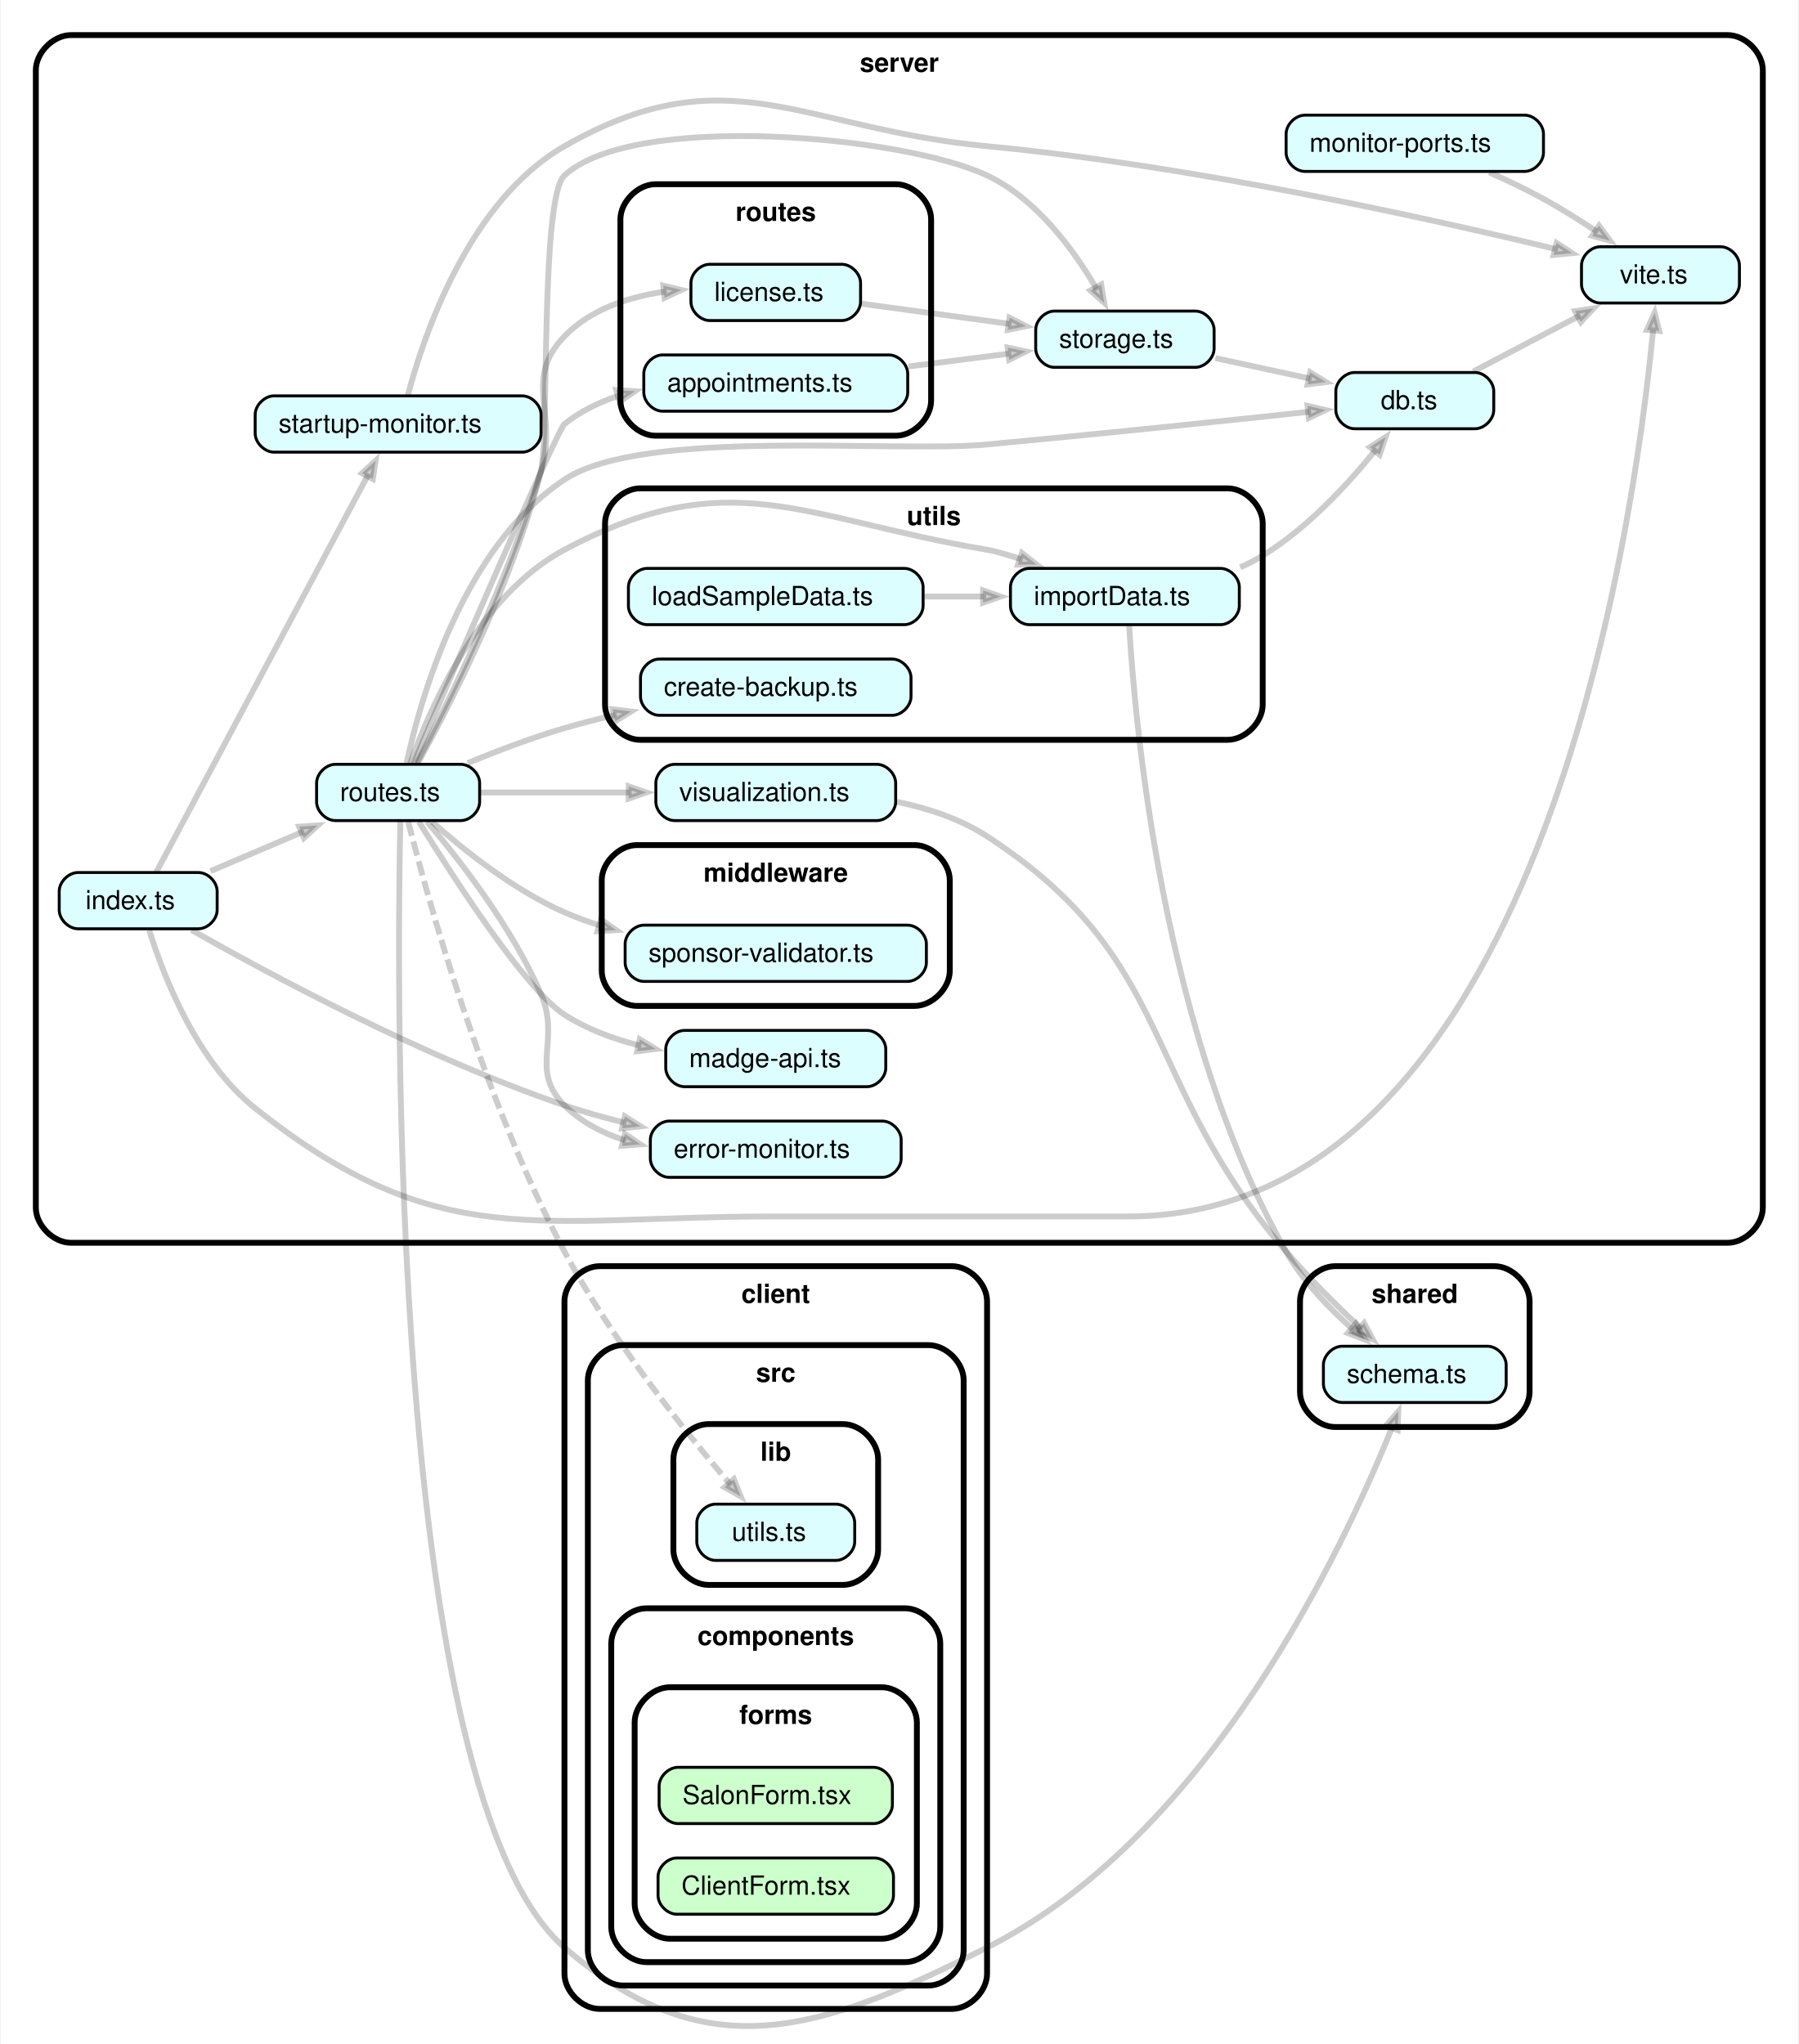
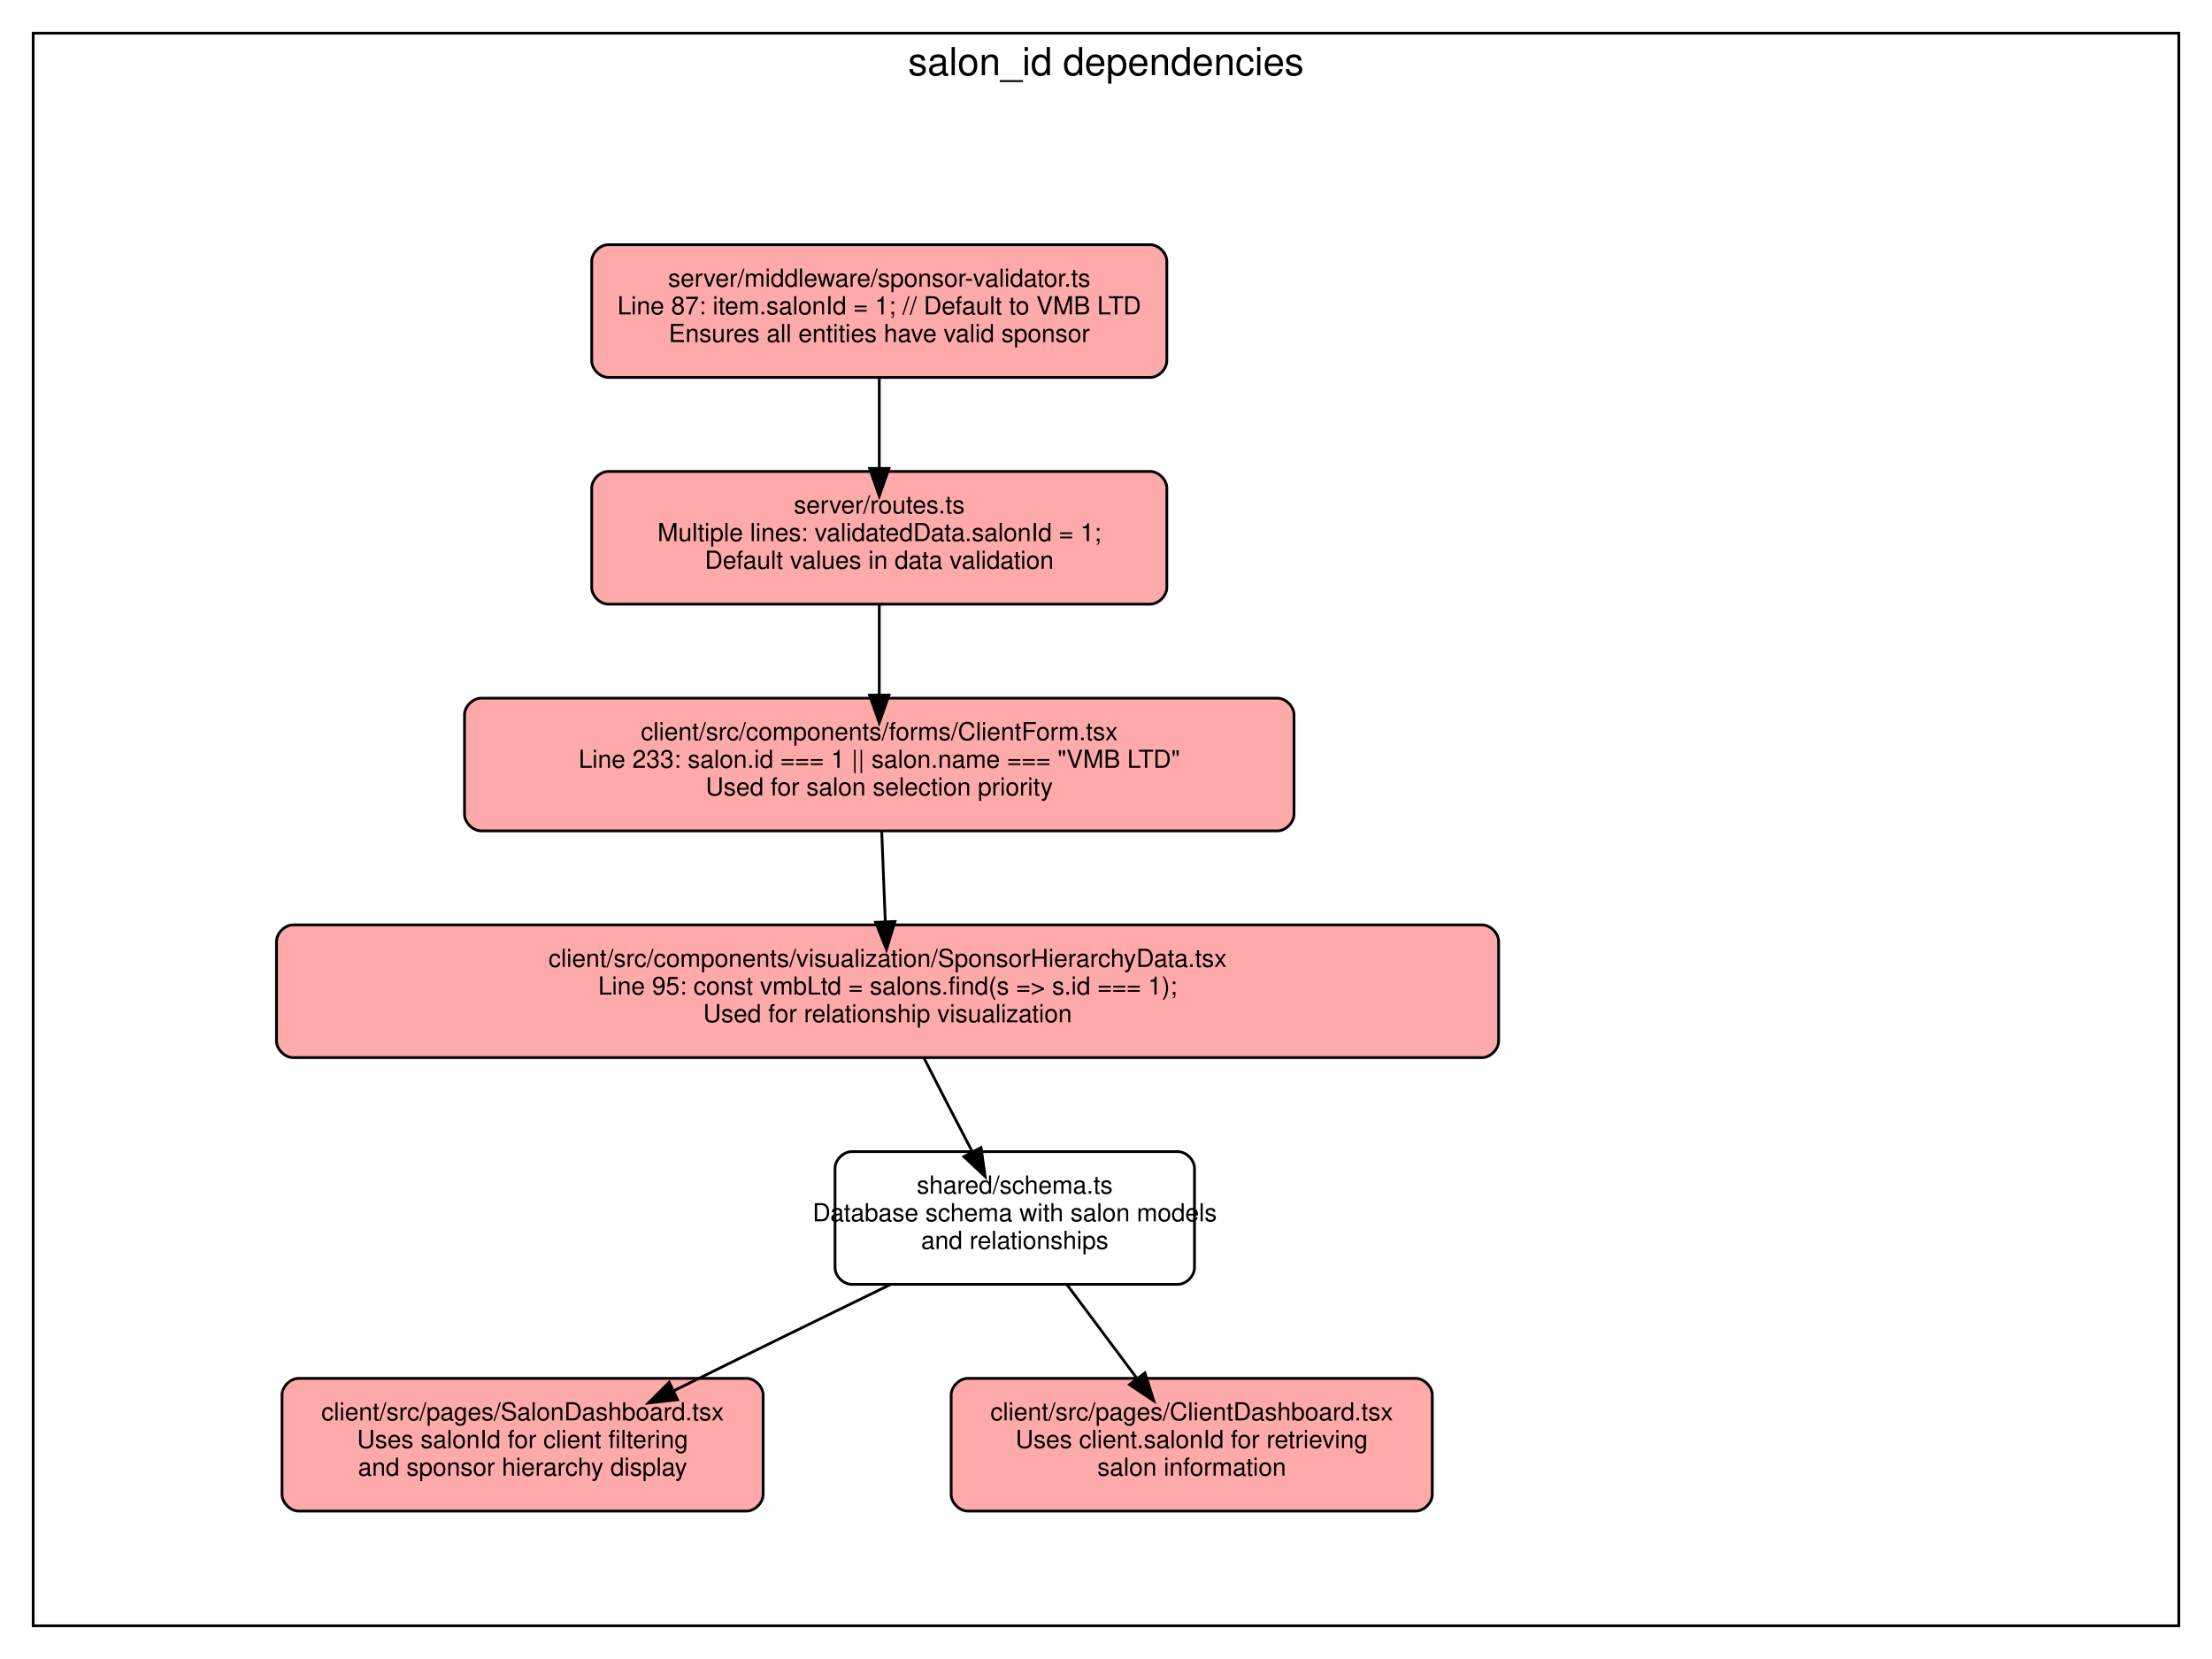
- <svg xmlns="http://www.w3.org/2000/svg" xmlns:xlink="http://www.w3.org/1999/xlink" width="615pt" height="699pt" viewBox="0.00 0.00 614.50 699.00">
-   <g id="graph0" class="graph" transform="scale(1 1) rotate(0) translate(4 695)">
-     <polygon fill="white" stroke="none" points="-4,4 -4,-695 610.5,-695 610.5,4 -4,4" />
+ <svg xmlns="http://www.w3.org/2000/svg" width="800px" height="600px" viewBox="0.00 0.00 800.00 600.00">
+   <g id="graph0" class="graph" transform="scale(1 1) rotate(0) translate(4 596)">
+     <polygon fill="#ffffff" stroke="transparent" points="-4,4 -4,-596 796,-596 796,4 -4,4" />
    <g id="clust1" class="cluster">
-       <path fill="#ffffff" stroke="black" stroke-width="2" d="M200.75,-8C200.75,-8 321.25,-8 321.25,-8 327.25,-8 333.25,-14 333.25,-20 333.25,-20 333.25,-250 333.25,-250 333.25,-256 327.25,-262 321.25,-262 321.25,-262 200.75,-262 200.75,-262 194.75,-262 188.75,-256 188.75,-250 188.75,-250 188.75,-20 188.75,-20 188.75,-14 194.75,-8 200.75,-8" />
-       <text text-anchor="middle" x="261" y="-249.45" font-family="Helvetica,sans-Serif" font-weight="bold" font-size="9.00">client</text>
-     </g>
-     <g id="clust2" class="cluster">
-       <path fill="#ffffff" stroke="black" stroke-width="2" d="M208.75,-16C208.75,-16 313.25,-16 313.25,-16 319.25,-16 325.25,-22 325.25,-28 325.25,-28 325.25,-223 325.25,-223 325.25,-229 319.25,-235 313.25,-235 313.25,-235 208.75,-235 208.75,-235 202.75,-235 196.75,-229 196.75,-223 196.75,-223 196.75,-28 196.75,-28 196.75,-22 202.75,-16 208.75,-16" />
-       <text text-anchor="middle" x="261" y="-222.45" font-family="Helvetica,sans-Serif" font-weight="bold" font-size="9.00">src</text>
-     </g>
-     <g id="clust3" class="cluster">
-       <path fill="#ffffff" stroke="black" stroke-width="2" d="M216.75,-24C216.75,-24 305.25,-24 305.25,-24 311.25,-24 317.25,-30 317.25,-36 317.25,-36 317.25,-133 317.25,-133 317.25,-139 311.25,-145 305.25,-145 305.25,-145 216.75,-145 216.75,-145 210.75,-145 204.75,-139 204.75,-133 204.75,-133 204.75,-36 204.75,-36 204.75,-30 210.75,-24 216.75,-24" />
-       <text text-anchor="middle" x="261" y="-132.45" font-family="Helvetica,sans-Serif" font-weight="bold" font-size="9.00">components</text>
-     </g>
-     <g id="clust4" class="cluster">
-       <path fill="#ffffff" stroke="black" stroke-width="2" d="M224.75,-32C224.75,-32 297.25,-32 297.25,-32 303.25,-32 309.25,-38 309.25,-44 309.25,-44 309.25,-106 309.25,-106 309.25,-112 303.25,-118 297.25,-118 297.25,-118 224.75,-118 224.75,-118 218.75,-118 212.75,-112 212.75,-106 212.75,-106 212.75,-44 212.75,-44 212.75,-38 218.75,-32 224.75,-32" />
-       <text text-anchor="middle" x="261" y="-105.45" font-family="Helvetica,sans-Serif" font-weight="bold" font-size="9.00">forms</text>
-     </g>
-     <g id="clust5" class="cluster">
-       <path fill="#ffffff" stroke="black" stroke-width="2" d="M238,-153C238,-153 284,-153 284,-153 290,-153 296,-159 296,-165 296,-165 296,-196 296,-196 296,-202 290,-208 284,-208 284,-208 238,-208 238,-208 232,-208 226,-202 226,-196 226,-196 226,-165 226,-165 226,-159 232,-153 238,-153" />
-       <text text-anchor="middle" x="261" y="-195.45" font-family="Helvetica,sans-Serif" font-weight="bold" font-size="9.00">lib</text>
-     </g>
-     <g id="clust6" class="cluster">
-       <path fill="#ffffff" stroke="black" stroke-width="2" d="M20,-270C20,-270 586.5,-270 586.5,-270 592.5,-270 598.5,-276 598.5,-282 598.5,-282 598.5,-671 598.5,-671 598.5,-677 592.5,-683 586.5,-683 586.5,-683 20,-683 20,-683 14,-683 8,-677 8,-671 8,-671 8,-282 8,-282 8,-276 14,-270 20,-270" />
-       <text text-anchor="middle" x="303.25" y="-670.45" font-family="Helvetica,sans-Serif" font-weight="bold" font-size="9.00">server</text>
-     </g>
-     <g id="clust7" class="cluster">
-       <path fill="#ffffff" stroke="black" stroke-width="2" d="M213.5,-351C213.5,-351 308.5,-351 308.5,-351 314.5,-351 320.5,-357 320.5,-363 320.5,-363 320.5,-394 320.5,-394 320.5,-400 314.5,-406 308.5,-406 308.5,-406 213.5,-406 213.5,-406 207.5,-406 201.5,-400 201.5,-394 201.5,-394 201.5,-363 201.5,-363 201.5,-357 207.5,-351 213.5,-351" />
-       <text text-anchor="middle" x="261" y="-393.45" font-family="Helvetica,sans-Serif" font-weight="bold" font-size="9.00">middleware</text>
-     </g>
-     <g id="clust8" class="cluster">
-       <path fill="#ffffff" stroke="black" stroke-width="2" d="M219.88,-546C219.88,-546 302.12,-546 302.12,-546 308.12,-546 314.12,-552 314.12,-558 314.12,-558 314.12,-620 314.12,-620 314.12,-626 308.12,-632 302.12,-632 302.12,-632 219.88,-632 219.88,-632 213.88,-632 207.88,-626 207.88,-620 207.88,-620 207.88,-558 207.88,-558 207.88,-552 213.88,-546 219.88,-546" />
-       <text text-anchor="middle" x="261" y="-619.45" font-family="Helvetica,sans-Serif" font-weight="bold" font-size="9.00">routes</text>
-     </g>
-     <g id="clust9" class="cluster">
-       <path fill="#ffffff" stroke="black" stroke-width="2" d="M214.62,-442C214.62,-442 415.5,-442 415.5,-442 421.5,-442 427.5,-448 427.5,-454 427.5,-454 427.5,-516 427.5,-516 427.5,-522 421.5,-528 415.5,-528 415.5,-528 214.62,-528 214.62,-528 208.62,-528 202.62,-522 202.62,-516 202.62,-516 202.62,-454 202.62,-454 202.62,-448 208.62,-442 214.62,-442" />
-       <text text-anchor="middle" x="315.06" y="-515.45" font-family="Helvetica,sans-Serif" font-weight="bold" font-size="9.00">utils</text>
-     </g>
-     <g id="clust10" class="cluster">
-       <path fill="#ffffff" stroke="black" stroke-width="2" d="M452.25,-207C452.25,-207 506.75,-207 506.75,-207 512.75,-207 518.75,-213 518.75,-219 518.75,-219 518.75,-250 518.75,-250 518.75,-256 512.75,-262 506.75,-262 506.75,-262 452.25,-262 452.25,-262 446.25,-262 440.25,-256 440.25,-250 440.25,-250 440.25,-219 440.25,-219 440.25,-213 446.25,-207 452.25,-207" />
-       <text text-anchor="middle" x="479.5" y="-249.45" font-family="Helvetica,sans-Serif" font-weight="bold" font-size="9.00">shared</text>
+       <polygon fill="none" stroke="#000000" points="8,-8 8,-584 784,-584 784,-8 8,-8" />
+       <text text-anchor="middle" x="396" y="-568.8" font-family="Helvetica,sans-Serif" font-size="14.00" fill="#000000">salon_id dependencies</text>
    </g>
    <g id="node1" class="node">
-       <g id="a_node1">
-         <a xlink:href="client/src/components/forms/ClientForm.tsx" xlink:title="ClientForm.tsx">
-           <path fill="#ccffcc" stroke="black" d="M294.83,-59.62C294.83,-59.62 227.17,-59.62 227.17,-59.62 223.96,-59.62 220.75,-56.42 220.75,-53.21 220.75,-53.21 220.75,-46.79 220.75,-46.79 220.75,-43.58 223.96,-40.38 227.17,-40.38 227.17,-40.38 294.83,-40.38 294.83,-40.38 298.04,-40.38 301.25,-43.58 301.25,-46.79 301.25,-46.79 301.25,-53.21 301.25,-53.21 301.25,-56.42 298.04,-59.62 294.83,-59.62" />
-           <text text-anchor="start" x="228.75" y="-47.08" font-family="Helvetica,sans-Serif" font-size="9.00">ClientForm.tsx</text>
-         </a>
-       </g>
+       <path fill="#ffaaaa" stroke="#000000" d="M412,-507.5C412,-507.5 216,-507.5 216,-507.5 213,-507.5 210,-504.5 210,-501.5 210,-501.5 210,-465.5 210,-465.5 210,-462.5 213,-459.5 216,-459.5 216,-459.5 412,-459.5 412,-459.5 415,-459.5 418,-462.5 418,-465.5 418,-465.5 418,-501.5 418,-501.5 418,-504.5 415,-507.5 412,-507.5" />
+       <text text-anchor="middle" x="314" y="-492.3" font-family="Helvetica,sans-Serif" font-size="9.00" fill="#000000">server/middleware/sponsor-validator.ts</text>
+       <text text-anchor="middle" x="314" y="-482.3" font-family="Helvetica,sans-Serif" font-size="9.00" fill="#000000">Line 87: item.salonId = 1; // Default to VMB LTD</text>
+       <text text-anchor="middle" x="314" y="-472.3" font-family="Helvetica,sans-Serif" font-size="9.00" fill="#000000">Ensures all entities have valid sponsor</text>
    </g>
    <g id="node2" class="node">
-       <g id="a_node2">
-         <a xlink:href="client/src/components/forms/SalonForm.tsx" xlink:title="SalonForm.tsx">
-           <path fill="#ccffcc" stroke="black" d="M294.46,-90.62C294.46,-90.62 227.54,-90.62 227.54,-90.62 224.33,-90.62 221.12,-87.42 221.12,-84.21 221.12,-84.21 221.12,-77.79 221.12,-77.79 221.12,-74.58 224.33,-71.38 227.54,-71.38 227.54,-71.38 294.46,-71.38 294.46,-71.38 297.67,-71.38 300.88,-74.58 300.88,-77.79 300.88,-77.79 300.88,-84.21 300.88,-84.21 300.88,-87.42 297.67,-90.62 294.46,-90.62" />
-           <text text-anchor="start" x="229.12" y="-78.08" font-family="Helvetica,sans-Serif" font-size="9.00">SalonForm.tsx</text>
-         </a>
-       </g>
+       <path fill="#ffaaaa" stroke="#000000" d="M412,-425.5C412,-425.5 216,-425.5 216,-425.5 213,-425.5 210,-422.5 210,-419.5 210,-419.5 210,-383.5 210,-383.5 210,-380.5 213,-377.5 216,-377.5 216,-377.5 412,-377.5 412,-377.5 415,-377.5 418,-380.5 418,-383.5 418,-383.5 418,-419.5 418,-419.5 418,-422.5 415,-425.5 412,-425.5" />
+       <text text-anchor="middle" x="314" y="-410.3" font-family="Helvetica,sans-Serif" font-size="9.00" fill="#000000">server/routes.ts</text>
+       <text text-anchor="middle" x="314" y="-400.3" font-family="Helvetica,sans-Serif" font-size="9.00" fill="#000000">Multiple lines: validatedData.salonId = 1;</text>
+       <text text-anchor="middle" x="314" y="-390.3" font-family="Helvetica,sans-Serif" font-size="9.00" fill="#000000">Default values in data validation</text>
+     </g>
+     <g id="edge1" class="edge">
+       <path fill="none" stroke="#000000" d="M314,-459.455C314,-449.383 314,-437.608 314,-426.615" />
+       <polygon fill="#000000" stroke="#000000" points="317.5,-426.592 314,-416.592 310.5,-426.592 317.5,-426.592" />
    </g>
    <g id="node3" class="node">
-       <g id="a_node3">
-         <a xlink:href="client/src/lib/utils.ts" xlink:title="utils.ts">
-           <path fill="#ddfeff" stroke="black" d="M281.58,-180.62C281.58,-180.62 240.42,-180.62 240.42,-180.62 237.21,-180.62 234,-177.42 234,-174.21 234,-174.21 234,-167.79 234,-167.79 234,-164.58 237.21,-161.38 240.42,-161.38 240.42,-161.38 281.58,-161.38 281.58,-161.38 284.79,-161.38 288,-164.58 288,-167.79 288,-167.79 288,-174.21 288,-174.21 288,-177.42 284.79,-180.62 281.58,-180.62" />
-           <text text-anchor="start" x="246" y="-168.07" font-family="Helvetica,sans-Serif" font-size="9.00">utils.ts</text>
-         </a>
-       </g>
+       <path fill="#ffaaaa" stroke="#000000" d="M458,-343.5C458,-343.5 170,-343.5 170,-343.5 167,-343.5 164,-340.5 164,-337.5 164,-337.5 164,-301.5 164,-301.5 164,-298.5 167,-295.5 170,-295.5 170,-295.5 458,-295.5 458,-295.5 461,-295.5 464,-298.5 464,-301.5 464,-301.5 464,-337.5 464,-337.5 464,-340.5 461,-343.5 458,-343.5" />
+       <text text-anchor="middle" x="314" y="-328.3" font-family="Helvetica,sans-Serif" font-size="9.00" fill="#000000">client/src/components/forms/ClientForm.tsx</text>
+       <text text-anchor="middle" x="314" y="-318.3" font-family="Helvetica,sans-Serif" font-size="9.00" fill="#000000">Line 233: salon.id === 1 || salon.name === "VMB LTD"</text>
+       <text text-anchor="middle" x="314" y="-308.3" font-family="Helvetica,sans-Serif" font-size="9.00" fill="#000000">Used for salon selection priority</text>
+     </g>
+     <g id="edge2" class="edge">
+       <path fill="none" stroke="#000000" d="M314,-377.455C314,-367.383 314,-355.608 314,-344.615" />
+       <polygon fill="#000000" stroke="#000000" points="317.5,-344.592 314,-334.592 310.5,-344.592 317.5,-344.592" />
    </g>
    <g id="node4" class="node">
-       <g id="a_node4">
-         <a xlink:href="server/db.ts" xlink:title="db.ts">
-           <path fill="#ddfeff" stroke="black" d="M500.08,-567.62C500.08,-567.62 458.92,-567.62 458.92,-567.62 455.71,-567.62 452.5,-564.42 452.5,-561.21 452.5,-561.21 452.5,-554.79 452.5,-554.79 452.5,-551.58 455.71,-548.38 458.92,-548.38 458.92,-548.38 500.08,-548.38 500.08,-548.38 503.29,-548.38 506.5,-551.58 506.5,-554.79 506.5,-554.79 506.5,-561.21 506.5,-561.21 506.5,-564.42 503.29,-567.62 500.08,-567.62" />
-           <text text-anchor="start" x="467.88" y="-555.08" font-family="Helvetica,sans-Serif" font-size="9.00">db.ts</text>
-         </a>
-       </g>
+       <path fill="#ffaaaa" stroke="#000000" d="M532,-261.5C532,-261.5 102,-261.5 102,-261.5 99,-261.5 96,-258.5 96,-255.5 96,-255.5 96,-219.5 96,-219.5 96,-216.5 99,-213.5 102,-213.5 102,-213.5 532,-213.5 532,-213.5 535,-213.5 538,-216.5 538,-219.5 538,-219.5 538,-255.5 538,-255.5 538,-258.5 535,-261.5 532,-261.5" />
+       <text text-anchor="middle" x="317" y="-246.3" font-family="Helvetica,sans-Serif" font-size="9.00" fill="#000000">client/src/components/visualization/SponsorHierarchyData.tsx</text>
+       <text text-anchor="middle" x="317" y="-236.3" font-family="Helvetica,sans-Serif" font-size="9.00" fill="#000000">Line 95: const vmbLtd = salons.find(s =&gt; s.id === 1);</text>
+       <text text-anchor="middle" x="317" y="-226.3" font-family="Helvetica,sans-Serif" font-size="9.00" fill="#000000">Used for relationship visualization</text>
+     </g>
+     <g id="edge3" class="edge">
+       <path fill="none" stroke="#000000" d="M314.882,-295.455C315.271,-285.383 315.745,-273.608 316.177,-262.615" />
+       <polygon fill="#000000" stroke="#000000" points="319.676,-262.719 316.617,-252.592 312.683,-262.445 319.676,-262.719" />
    </g>
    <g id="node5" class="node">
-       <g id="a_node5">
-         <a xlink:href="server/vite.ts" xlink:title="vite.ts">
-           <path fill="#ddfeff" stroke="black" d="M584.08,-610.62C584.08,-610.62 542.92,-610.62 542.92,-610.62 539.71,-610.62 536.5,-607.42 536.5,-604.21 536.5,-604.21 536.5,-597.79 536.5,-597.79 536.5,-594.58 539.71,-591.38 542.92,-591.38 542.92,-591.38 584.08,-591.38 584.08,-591.38 587.29,-591.38 590.5,-594.58 590.5,-597.79 590.5,-597.79 590.5,-604.21 590.5,-604.21 590.5,-607.42 587.29,-610.62 584.08,-610.62" />
-           <text text-anchor="start" x="549.62" y="-598.08" font-family="Helvetica,sans-Serif" font-size="9.00">vite.ts</text>
-         </a>
-       </g>
+       <path fill="#ffffff" stroke="#000000" d="M422,-179.5C422,-179.5 304,-179.5 304,-179.5 301,-179.5 298,-176.5 298,-173.5 298,-173.5 298,-137.5 298,-137.5 298,-134.5 301,-131.5 304,-131.5 304,-131.5 422,-131.5 422,-131.5 425,-131.5 428,-134.5 428,-137.5 428,-137.5 428,-173.5 428,-173.5 428,-176.5 425,-179.5 422,-179.5" />
+       <text text-anchor="middle" x="363" y="-164.3" font-family="Helvetica,sans-Serif" font-size="9.00" fill="#000000">shared/schema.ts</text>
+       <text text-anchor="middle" x="363" y="-154.3" font-family="Helvetica,sans-Serif" font-size="9.00" fill="#000000">Database schema with salon models</text>
+       <text text-anchor="middle" x="363" y="-144.3" font-family="Helvetica,sans-Serif" font-size="9.00" fill="#000000">and relationships</text>
    </g>
-     <g id="edge1" class="edge">
-       <path fill="none" stroke="#000000" stroke-width="2" stroke-opacity="0.2" d="M499.52,-567.97C510.21,-573.58 523.72,-580.66 535.49,-586.84" />
-       <polygon fill="#000000" fill-opacity="0.2" stroke="#000000" stroke-width="2" stroke-opacity="0.2" points="534.33,-588.6 540.62,-589.53 536.28,-584.88 534.33,-588.6" />
+     <g id="edge4" class="edge">
+       <path fill="none" stroke="#000000" d="M330.106,-213.455C335.389,-203.037 341.804,-190.671 347.582,-179.592" />
+       <polygon fill="#000000" stroke="#000000" points="350.808,-180.965 352.295,-170.476 344.614,-177.699 350.808,-180.965" />
+     </g>
+     <g id="node7" class="node">
+       <path fill="#ffaaaa" stroke="#000000" d="M266,-97.5C266,-97.5 104,-97.5 104,-97.5 101,-97.5 98,-94.5 98,-91.5 98,-91.5 98,-55.5 98,-55.5 98,-52.5 101,-49.5 104,-49.5 104,-49.5 266,-49.5 266,-49.5 269,-49.5 272,-52.5 272,-55.5 272,-55.5 272,-91.5 272,-91.5 272,-94.5 269,-97.5 266,-97.5" />
+       <text text-anchor="middle" x="185" y="-82.3" font-family="Helvetica,sans-Serif" font-size="9.00" fill="#000000">client/src/pages/SalonDashboard.tsx</text>
+       <text text-anchor="middle" x="185" y="-72.3" font-family="Helvetica,sans-Serif" font-size="9.00" fill="#000000">Uses salonId for client filtering</text>
+       <text text-anchor="middle" x="185" y="-62.3" font-family="Helvetica,sans-Serif" font-size="9.00" fill="#000000">and sponsor hierarchy display</text>
+     </g>
+     <g id="edge6" class="edge">
+       <path fill="none" stroke="#000000" d="M318.062,-131.455C293.974,-119.727 264.188,-105.154 239.601,-92.962" />
+       <polygon fill="#000000" stroke="#000000" points="241.036,-89.773 230.496,-88.588 238.029,-96.091 241.036,-89.773" />
    </g>
    <g id="node6" class="node">
-       <g id="a_node6">
-         <a xlink:href="server/error-monitor.ts" xlink:title="error-monitor.ts">
-           <path fill="#ddfeff" stroke="black" d="M297.46,-311.62C297.46,-311.62 224.54,-311.62 224.54,-311.62 221.33,-311.62 218.12,-308.42 218.12,-305.21 218.12,-305.21 218.12,-298.79 218.12,-298.79 218.12,-295.58 221.33,-292.38 224.54,-292.38 224.54,-292.38 297.46,-292.38 297.46,-292.38 300.67,-292.38 303.88,-295.58 303.88,-298.79 303.88,-298.79 303.88,-305.21 303.88,-305.21 303.88,-308.42 300.67,-311.62 297.46,-311.62" />
-           <text text-anchor="start" x="226.12" y="-299.07" font-family="Helvetica,sans-Serif" font-size="9.00">error-monitor.ts</text>
-         </a>
-       </g>
-     </g>
-     <g id="node7" class="node">
-       <g id="a_node7">
-         <a xlink:href="server/index.ts" xlink:title="index.ts">
-           <path fill="#ddfeff" stroke="black" d="M63.58,-396.62C63.58,-396.62 22.42,-396.62 22.42,-396.62 19.21,-396.62 16,-393.42 16,-390.21 16,-390.21 16,-383.79 16,-383.79 16,-380.58 19.21,-377.38 22.42,-377.38 22.42,-377.38 63.58,-377.38 63.58,-377.38 66.79,-377.38 70,-380.58 70,-383.79 70,-383.79 70,-390.21 70,-390.21 70,-393.42 66.79,-396.62 63.58,-396.62" />
-           <text text-anchor="start" x="25" y="-384.07" font-family="Helvetica,sans-Serif" font-size="9.00">index.ts</text>
-         </a>
-       </g>
+       <path fill="#ffaaaa" stroke="#000000" d="M508,-97.5C508,-97.5 346,-97.5 346,-97.5 343,-97.5 340,-94.5 340,-91.5 340,-91.5 340,-55.5 340,-55.5 340,-52.5 343,-49.5 346,-49.5 346,-49.5 508,-49.5 508,-49.5 511,-49.5 514,-52.5 514,-55.5 514,-55.5 514,-91.5 514,-91.5 514,-94.5 511,-97.5 508,-97.5" />
+       <text text-anchor="middle" x="427" y="-82.3" font-family="Helvetica,sans-Serif" font-size="9.00" fill="#000000">client/src/pages/ClientDashboard.tsx</text>
+       <text text-anchor="middle" x="427" y="-72.3" font-family="Helvetica,sans-Serif" font-size="9.00" fill="#000000">Uses client.salonId for retrieving</text>
+       <text text-anchor="middle" x="427" y="-62.3" font-family="Helvetica,sans-Serif" font-size="9.00" fill="#000000">salon information</text>
    </g>
    <g id="edge5" class="edge">
-       <path fill="none" stroke="#000000" stroke-width="2" stroke-opacity="0.2" d="M46.79,-376.88C51.59,-361.42 62.87,-332.03 83,-316 145.87,-265.94 179.63,-279 260,-279 260,-279 260,-279 381.38,-279 521.37,-279 554.31,-513.07 560.98,-582.07" />
-       <polygon fill="#000000" fill-opacity="0.2" stroke="#000000" stroke-width="2" stroke-opacity="0.2" points="558.88,-582.21 561.51,-588 563.07,-581.83 558.88,-582.21" />
-     </g>
-     <g id="edge2" class="edge">
-       <path fill="none" stroke="#000000" stroke-width="2" stroke-opacity="0.2" d="M61.24,-376.95C87.79,-361.87 140.67,-333.41 188.75,-317 195.23,-314.79 202.15,-312.84 209.04,-311.15" />
-       <polygon fill="#000000" fill-opacity="0.2" stroke="#000000" stroke-width="2" stroke-opacity="0.2" points="209.4,-313.22 214.77,-309.82 208.45,-309.13 209.4,-313.22" />
-     </g>
-     <g id="node8" class="node">
-       <g id="a_node8">
-         <a xlink:href="server/routes.ts" xlink:title="routes.ts">
-           <path fill="#ddfeff" stroke="black" d="M153.33,-433.62C153.33,-433.62 110.42,-433.62 110.42,-433.62 107.21,-433.62 104,-430.42 104,-427.21 104,-427.21 104,-420.79 104,-420.79 104,-417.58 107.21,-414.38 110.42,-414.38 110.42,-414.38 153.33,-414.38 153.33,-414.38 156.54,-414.38 159.75,-417.58 159.75,-420.79 159.75,-420.79 159.75,-427.21 159.75,-427.21 159.75,-430.42 156.54,-433.62 153.33,-433.62" />
-           <text text-anchor="start" x="112" y="-421.07" font-family="Helvetica,sans-Serif" font-size="9.00">routes.ts</text>
-         </a>
-       </g>
-     </g>
-     <g id="edge3" class="edge">
-       <path fill="none" stroke="#000000" stroke-width="2" stroke-opacity="0.2" d="M67.74,-397.11C77.41,-401.23 88.74,-406.05 99.11,-410.47" />
-       <polygon fill="#000000" fill-opacity="0.2" stroke="#000000" stroke-width="2" stroke-opacity="0.2" points="98.04,-412.3 104.38,-412.72 99.68,-408.43 98.04,-412.3" />
-     </g>
-     <g id="node9" class="node">
-       <g id="a_node9">
-         <a xlink:href="server/startup-monitor.ts" xlink:title="startup-monitor.ts">
-           <path fill="#ddfeff" stroke="black" d="M174.33,-559.62C174.33,-559.62 89.42,-559.62 89.42,-559.62 86.21,-559.62 83,-556.42 83,-553.21 83,-553.21 83,-546.79 83,-546.79 83,-543.58 86.21,-540.38 89.42,-540.38 89.42,-540.38 174.33,-540.38 174.33,-540.38 177.54,-540.38 180.75,-543.58 180.75,-546.79 180.75,-546.79 180.75,-553.21 180.75,-553.21 180.75,-556.42 177.54,-559.62 174.33,-559.62" />
-           <text text-anchor="start" x="91" y="-547.08" font-family="Helvetica,sans-Serif" font-size="9.00">startup-monitor.ts</text>
-         </a>
-       </g>
-     </g>
-     <g id="edge4" class="edge">
-       <path fill="none" stroke="#000000" stroke-width="2" stroke-opacity="0.2" d="M49.17,-396.71C63.38,-423.37 103.17,-498.02 121.46,-532.33" />
-       <polygon fill="#000000" fill-opacity="0.2" stroke="#000000" stroke-width="2" stroke-opacity="0.2" points="119.52,-533.16 124.19,-537.47 123.23,-531.18 119.52,-533.16" />
-     </g>
-     <g id="edge7" class="edge">
-       <path fill="none" stroke="#000000" stroke-width="2" stroke-dasharray="5,2" stroke-opacity="0.2" d="M135.32,-414.02C141.79,-388.52 160.83,-319.33 188.75,-267 204.8,-236.93 229.57,-205.94 245.28,-187.58" />
-       <polygon fill="#000000" fill-opacity="0.2" stroke="#000000" stroke-width="2" stroke-opacity="0.2" points="246.68,-189.16 249.03,-183.26 243.51,-186.41 246.68,-189.16" />
-     </g>
-     <g id="edge9" class="edge">
-       <path fill="none" stroke="#000000" stroke-width="2" stroke-opacity="0.2" d="M134.78,-434.12C139.52,-456.07 154.01,-507.93 188.75,-531 215.59,-548.83 301.17,-540.01 333.25,-543 370.88,-546.51 413.94,-551.01 443.34,-554.17" />
-       <polygon fill="#000000" fill-opacity="0.2" stroke="#000000" stroke-width="2" stroke-opacity="0.2" points="442.81,-556.22 449,-554.78 443.26,-552.05 442.81,-556.22" />
-     </g>
-     <g id="edge10" class="edge">
-       <path fill="none" stroke="#000000" stroke-width="2" stroke-opacity="0.2" d="M141.75,-414.03C152.62,-401.26 170.82,-378.03 180.75,-355 187.58,-339.15 176.55,-329.2 188.75,-317 194.4,-311.35 201.59,-307.58 209.23,-305.1" />
-       <polygon fill="#000000" fill-opacity="0.2" stroke="#000000" stroke-width="2" stroke-opacity="0.2" points="209.44,-307.22 214.71,-303.66 208.38,-303.15 209.44,-307.22" />
-     </g>
-     <g id="node10" class="node">
-       <g id="a_node10">
-         <a xlink:href="server/madge-api.ts" xlink:title="madge-api.ts">
-           <path fill="#ddfeff" stroke="black" d="M292.21,-342.62C292.21,-342.62 229.79,-342.62 229.79,-342.62 226.58,-342.62 223.38,-339.42 223.38,-336.21 223.38,-336.21 223.38,-329.79 223.38,-329.79 223.38,-326.58 226.58,-323.38 229.79,-323.38 229.79,-323.38 292.21,-323.38 292.21,-323.38 295.42,-323.38 298.62,-326.58 298.62,-329.79 298.62,-329.79 298.62,-336.21 298.62,-336.21 298.62,-339.42 295.42,-342.62 292.21,-342.62" />
-           <text text-anchor="start" x="231.38" y="-330.07" font-family="Helvetica,sans-Serif" font-size="9.00">madge-api.ts</text>
-         </a>
-       </g>
-     </g>
-     <g id="edge11" class="edge">
-       <path fill="none" stroke="#000000" stroke-width="2" stroke-opacity="0.2" d="M138.95,-414.01C150.45,-395.41 175.46,-356.56 188.75,-348 196.32,-343.12 205.2,-339.8 214.07,-337.54" />
-       <polygon fill="#000000" fill-opacity="0.2" stroke="#000000" stroke-width="2" stroke-opacity="0.2" points="214.51,-339.59 219.93,-336.27 213.62,-335.49 214.51,-339.59" />
-     </g>
-     <g id="node11" class="node">
-       <g id="a_node11">
-         <a xlink:href="server/middleware/sponsor-validator.ts" xlink:title="sponsor-validator.ts">
-           <path fill="#ddfeff" stroke="black" d="M306.08,-378.62C306.08,-378.62 215.92,-378.62 215.92,-378.62 212.71,-378.62 209.5,-375.42 209.5,-372.21 209.5,-372.21 209.5,-365.79 209.5,-365.79 209.5,-362.58 212.71,-359.38 215.92,-359.38 215.92,-359.38 306.08,-359.38 306.08,-359.38 309.29,-359.38 312.5,-362.58 312.5,-365.79 312.5,-365.79 312.5,-372.21 312.5,-372.21 312.5,-375.42 309.29,-378.62 306.08,-378.62" />
-           <text text-anchor="start" x="217.5" y="-366.07" font-family="Helvetica,sans-Serif" font-size="9.00">sponsor-validator.ts</text>
-         </a>
-       </g>
-     </g>
-     <g id="edge12" class="edge">
-       <path fill="none" stroke="#000000" stroke-width="2" stroke-opacity="0.2" d="M143.52,-413.93C154.14,-404.47 171.34,-390.64 188.75,-383 192.59,-381.32 196.63,-379.83 200.76,-378.53" />
-       <polygon fill="#000000" fill-opacity="0.2" stroke="#000000" stroke-width="2" stroke-opacity="0.2" points="201.22,-380.58 206.41,-376.92 200.07,-376.54 201.22,-380.58" />
-     </g>
-     <g id="node13" class="node">
-       <g id="a_node13">
-         <a xlink:href="shared/schema.ts" xlink:title="schema.ts">
-           <path fill="#ddfeff" stroke="black" d="M504.33,-234.62C504.33,-234.62 454.67,-234.62 454.67,-234.62 451.46,-234.62 448.25,-231.42 448.25,-228.21 448.25,-228.21 448.25,-221.79 448.25,-221.79 448.25,-218.58 451.46,-215.38 454.67,-215.38 454.67,-215.38 504.33,-215.38 504.33,-215.38 507.54,-215.38 510.75,-218.58 510.75,-221.79 510.75,-221.79 510.75,-228.21 510.75,-228.21 510.75,-231.42 507.54,-234.62 504.33,-234.62" />
-           <text text-anchor="start" x="456.25" y="-222.07" font-family="Helvetica,sans-Serif" font-size="9.00">schema.ts</text>
-         </a>
-       </g>
-     </g>
-     <g id="edge8" class="edge">
-       <path fill="none" stroke="#000000" stroke-width="2" stroke-opacity="0.2" d="M132.63,-414.22C131.43,-358.45 128.62,-81.23 188.75,-29 237.24,13.11 275.89,-0.11 333.25,-29 409.21,-67.25 455.38,-166.1 471.75,-206.93" />
-       <polygon fill="#000000" fill-opacity="0.2" stroke="#000000" stroke-width="2" stroke-opacity="0.2" points="469.72,-207.51 473.85,-212.33 473.63,-205.98 469.72,-207.51" />
-     </g>
-     <g id="node14" class="node">
-       <g id="a_node14">
-         <a xlink:href="server/routes/appointments.ts" xlink:title="appointments.ts">
-           <path fill="#ddfeff" stroke="black" d="M299.71,-573.62C299.71,-573.62 222.29,-573.62 222.29,-573.62 219.08,-573.62 215.88,-570.42 215.88,-567.21 215.88,-567.21 215.88,-560.79 215.88,-560.79 215.88,-557.58 219.08,-554.38 222.29,-554.38 222.29,-554.38 299.71,-554.38 299.71,-554.38 302.92,-554.38 306.12,-557.58 306.12,-560.79 306.12,-560.79 306.12,-567.21 306.12,-567.21 306.12,-570.42 302.92,-573.62 299.71,-573.62" />
-           <text text-anchor="start" x="223.88" y="-561.08" font-family="Helvetica,sans-Serif" font-size="9.00">appointments.ts</text>
-         </a>
-       </g>
-     </g>
-     <g id="edge13" class="edge">
-       <path fill="none" stroke="#000000" stroke-width="2" stroke-opacity="0.2" d="M137.04,-433.71C149.58,-462.91 186.27,-548.02 188.75,-550 194.15,-554.31 200.51,-557.42 207.17,-559.64" />
-       <polygon fill="#000000" fill-opacity="0.2" stroke="#000000" stroke-width="2" stroke-opacity="0.2" points="206.45,-561.62 212.79,-561.2 207.57,-557.57 206.45,-561.62" />
-     </g>
-     <g id="node15" class="node">
-       <g id="a_node15">
-         <a xlink:href="server/routes/license.ts" xlink:title="license.ts">
-           <path fill="#ddfeff" stroke="black" d="M283.58,-604.62C283.58,-604.62 238.42,-604.62 238.42,-604.62 235.21,-604.62 232,-601.42 232,-598.21 232,-598.21 232,-591.79 232,-591.79 232,-588.58 235.21,-585.38 238.42,-585.38 238.42,-585.38 283.58,-585.38 283.58,-585.38 286.79,-585.38 290,-588.58 290,-591.79 290,-591.79 290,-598.21 290,-598.21 290,-601.42 286.79,-604.62 283.58,-604.62" />
-           <text text-anchor="start" x="240" y="-592.08" font-family="Helvetica,sans-Serif" font-size="9.00">license.ts</text>
-         </a>
-       </g>
-     </g>
-     <g id="edge14" class="edge">
-       <path fill="none" stroke="#000000" stroke-width="2" stroke-opacity="0.2" d="M138.2,-434.01C148.08,-452.97 169.26,-495.7 180.75,-534 186.71,-553.88 174.34,-565.07 188.75,-580 197.58,-589.15 210.47,-593.42 222.87,-595.24" />
-       <polygon fill="#000000" fill-opacity="0.2" stroke="#000000" stroke-width="2" stroke-opacity="0.2" points="222.55,-597.32 228.73,-595.85 222.98,-593.14 222.55,-597.32" />
-     </g>
-     <g id="node16" class="node">
-       <g id="a_node16">
-         <a xlink:href="server/storage.ts" xlink:title="storage.ts">
-           <path fill="#ddfeff" stroke="black" d="M404.46,-588.62C404.46,-588.62 356.29,-588.62 356.29,-588.62 353.08,-588.62 349.88,-585.42 349.88,-582.21 349.88,-582.21 349.88,-575.79 349.88,-575.79 349.88,-572.58 353.08,-569.38 356.29,-569.38 356.29,-569.38 404.46,-569.38 404.46,-569.38 407.67,-569.38 410.88,-572.58 410.88,-575.79 410.88,-575.79 410.88,-582.21 410.88,-582.21 410.88,-585.42 407.67,-588.62 404.46,-588.62" />
-           <text text-anchor="start" x="357.88" y="-576.08" font-family="Helvetica,sans-Serif" font-size="9.00">storage.ts</text>
-         </a>
-       </g>
-     </g>
-     <g id="edge15" class="edge">
-       <path fill="none" stroke="#000000" stroke-width="2" stroke-opacity="0.2" d="M138.54,-433.91C148.97,-452.73 171.06,-495.2 180.75,-534 183.48,-544.92 180.48,-627.36 188.75,-635 212.34,-656.79 304.21,-648.7 333.25,-635 350.04,-627.08 362.79,-609.71 370.58,-596.4" />
-       <polygon fill="#000000" fill-opacity="0.2" stroke="#000000" stroke-width="2" stroke-opacity="0.2" points="372.27,-597.68 373.33,-591.42 368.59,-595.66 372.27,-597.68" />
-     </g>
-     <g id="node17" class="node">
-       <g id="a_node17">
-         <a xlink:href="server/utils/create-backup.ts" xlink:title="create-backup.ts">
-           <path fill="#ddfeff" stroke="black" d="M300.83,-469.62C300.83,-469.62 221.17,-469.62 221.17,-469.62 217.96,-469.62 214.75,-466.42 214.75,-463.21 214.75,-463.21 214.75,-456.79 214.75,-456.79 214.75,-453.58 217.96,-450.38 221.17,-450.38 221.17,-450.38 300.83,-450.38 300.83,-450.38 304.04,-450.38 307.25,-453.58 307.25,-456.79 307.25,-456.79 307.25,-463.21 307.25,-463.21 307.25,-466.42 304.04,-469.62 300.83,-469.62" />
-           <text text-anchor="start" x="222.75" y="-457.07" font-family="Helvetica,sans-Serif" font-size="9.00">create-backup.ts</text>
-         </a>
-       </g>
-     </g>
-     <g id="edge16" class="edge">
-       <path fill="none" stroke="#000000" stroke-width="2" stroke-opacity="0.2" d="M155.66,-434.05C165.66,-438.18 177.64,-442.75 188.75,-446 194.28,-447.62 200.1,-449.1 205.94,-450.45" />
-       <polygon fill="#000000" fill-opacity="0.2" stroke="#000000" stroke-width="2" stroke-opacity="0.2" points="205.2,-452.44 211.52,-451.68 206.11,-448.34 205.2,-452.44" />
-     </g>
-     <g id="node18" class="node">
-       <g id="a_node18">
-         <a xlink:href="server/utils/importData.ts" xlink:title="importData.ts">
-           <path fill="#ddfeff" stroke="black" d="M413.08,-500.62C413.08,-500.62 347.67,-500.62 347.67,-500.62 344.46,-500.62 341.25,-497.42 341.25,-494.21 341.25,-494.21 341.25,-487.79 341.25,-487.79 341.25,-484.58 344.46,-481.38 347.67,-481.38 347.67,-481.38 413.08,-481.38 413.08,-481.38 416.29,-481.38 419.5,-484.58 419.5,-487.79 419.5,-487.79 419.5,-494.21 419.5,-494.21 419.5,-497.42 416.29,-500.62 413.08,-500.62" />
-           <text text-anchor="start" x="349.25" y="-488.07" font-family="Helvetica,sans-Serif" font-size="9.00">importData.ts</text>
-         </a>
-       </g>
-     </g>
-     <g id="edge17" class="edge">
-       <path fill="none" stroke="#000000" stroke-width="2" stroke-opacity="0.2" d="M136.09,-434.03C142.6,-452.48 159.31,-491.33 188.75,-507 245.44,-537.18 269.92,-517.67 333.25,-507 335.87,-506.56 339.98,-505.37 344.7,-503.83" />
-       <polygon fill="#000000" fill-opacity="0.2" stroke="#000000" stroke-width="2" stroke-opacity="0.2" points="345.17,-505.89 350.17,-501.95 343.81,-501.91 345.17,-505.89" />
-     </g>
-     <g id="node19" class="node">
-       <g id="a_node19">
-         <a xlink:href="server/visualization.ts" xlink:title="visualization.ts">
-           <path fill="#ddfeff" stroke="black" d="M295.58,-433.62C295.58,-433.62 226.42,-433.62 226.42,-433.62 223.21,-433.62 220,-430.42 220,-427.21 220,-427.21 220,-420.79 220,-420.79 220,-417.58 223.21,-414.38 226.42,-414.38 226.42,-414.38 295.58,-414.38 295.58,-414.38 298.79,-414.38 302,-417.58 302,-420.79 302,-420.79 302,-427.21 302,-427.21 302,-430.42 298.79,-433.62 295.58,-433.62" />
-           <text text-anchor="start" x="228" y="-421.07" font-family="Helvetica,sans-Serif" font-size="9.00">visualization.ts</text>
-         </a>
-       </g>
-     </g>
-     <g id="edge18" class="edge">
-       <path fill="none" stroke="#000000" stroke-width="2" stroke-opacity="0.2" d="M160.15,-424C174.93,-424 193.66,-424 210.89,-424" />
-       <polygon fill="#000000" fill-opacity="0.2" stroke="#000000" stroke-width="2" stroke-opacity="0.2" points="210.71,-426.1 216.71,-424 210.71,-421.9 210.71,-426.1" />
-     </g>
-     <g id="edge21" class="edge">
-       <path fill="none" stroke="#000000" stroke-width="2" stroke-opacity="0.2" d="M135.2,-559.83C140.58,-580.12 156.03,-626.28 188.75,-645 244.5,-676.89 269.32,-651.08 333.25,-645 402.89,-638.38 482.84,-620.68 527.54,-609.86" />
-       <polygon fill="#000000" fill-opacity="0.2" stroke="#000000" stroke-width="2" stroke-opacity="0.2" points="527.99,-611.91 533.32,-608.44 526.99,-607.83 527.99,-611.91" />
-     </g>
-     <g id="node12" class="node">
-       <g id="a_node12">
-         <a xlink:href="server/monitor-ports.ts" xlink:title="monitor-ports.ts">
-           <path fill="#ddfeff" stroke="black" d="M517.08,-655.62C517.08,-655.62 441.92,-655.62 441.92,-655.62 438.71,-655.62 435.5,-652.42 435.5,-649.21 435.5,-649.21 435.5,-642.79 435.5,-642.79 435.5,-639.58 438.71,-636.38 441.92,-636.38 441.92,-636.38 517.08,-636.38 517.08,-636.38 520.29,-636.38 523.5,-639.58 523.5,-642.79 523.5,-642.79 523.5,-649.21 523.5,-649.21 523.5,-652.42 520.29,-655.62 517.08,-655.62" />
-           <text text-anchor="start" x="443.5" y="-643.08" font-family="Helvetica,sans-Serif" font-size="9.00">monitor-ports.ts</text>
-         </a>
-       </g>
-     </g>
-     <g id="edge6" class="edge">
-       <path fill="none" stroke="#000000" stroke-width="2" stroke-opacity="0.2" d="M504.96,-636.06C511.11,-633.33 517.63,-630.22 523.5,-627 529.48,-623.72 535.73,-619.79 541.43,-616" />
-       <polygon fill="#000000" fill-opacity="0.2" stroke="#000000" stroke-width="2" stroke-opacity="0.2" points="542.51,-617.81 546.28,-612.69 540.14,-614.34 542.51,-617.81" />
-     </g>
-     <g id="edge19" class="edge">
-       <path fill="none" stroke="#000000" stroke-width="2" stroke-opacity="0.2" d="M306.37,-569.67C317.63,-571.11 329.64,-572.64 340.6,-574.04" />
-       <polygon fill="#000000" fill-opacity="0.2" stroke="#000000" stroke-width="2" stroke-opacity="0.2" points="340.3,-576.12 346.51,-574.8 340.83,-571.96 340.3,-576.12" />
-     </g>
-     <g id="edge20" class="edge">
-       <path fill="none" stroke="#000000" stroke-width="2" stroke-opacity="0.2" d="M290.41,-591.13C305.53,-589.07 324.33,-586.5 340.75,-584.27" />
-       <polygon fill="#000000" fill-opacity="0.2" stroke="#000000" stroke-width="2" stroke-opacity="0.2" points="340.92,-586.36 346.59,-583.47 340.36,-582.2 340.92,-586.36" />
-     </g>
-     <g id="edge22" class="edge">
-       <path fill="none" stroke="#000000" stroke-width="2" stroke-opacity="0.2" d="M411.31,-572.53C421.5,-570.32 432.98,-567.84 443.53,-565.56" />
-       <polygon fill="#000000" fill-opacity="0.2" stroke="#000000" stroke-width="2" stroke-opacity="0.2" points="443.74,-567.66 449.16,-564.34 442.85,-563.56 443.74,-567.66" />
-     </g>
-     <g id="edge24" class="edge">
-       <path fill="none" stroke="#000000" stroke-width="2" stroke-opacity="0.2" d="M419.8,-500.97C422.48,-502.18 425.07,-503.51 427.5,-505 442.68,-514.3 456.46,-529.2 465.85,-540.83" />
-       <polygon fill="#000000" fill-opacity="0.2" stroke="#000000" stroke-width="2" stroke-opacity="0.2" points="464.17,-542.08 469.51,-545.53 467.48,-539.5 464.17,-542.08" />
-     </g>
-     <g id="edge23" class="edge">
-       <path fill="none" stroke="#000000" stroke-width="2" stroke-opacity="0.2" d="M381.85,-480.9C383.79,-447.95 393.17,-341.42 435.5,-267 441.22,-256.94 450.06,-247.71 458.24,-240.48" />
-       <polygon fill="#000000" fill-opacity="0.2" stroke="#000000" stroke-width="2" stroke-opacity="0.2" points="459.31,-242.32 462.55,-236.85 456.61,-239.11 459.31,-242.32" />
-     </g>
-     <g id="edge26" class="edge">
-       <path fill="none" stroke="#000000" stroke-width="2" stroke-opacity="0.2" d="M302.48,-420.79C313.11,-418.57 324.14,-414.93 333.25,-409 398.42,-366.57 384.77,-325.95 435.5,-267 443.37,-257.85 452.9,-248.4 460.99,-240.79" />
-       <polygon fill="#000000" fill-opacity="0.2" stroke="#000000" stroke-width="2" stroke-opacity="0.2" points="462.18,-242.54 465.16,-236.93 459.33,-239.46 462.18,-242.54" />
-     </g>
-     <g id="node20" class="node">
-       <g id="a_node20">
-         <a xlink:href="server/utils/loadSampleData.ts" xlink:title="loadSampleData.ts">
-           <path fill="#ddfeff" stroke="black" d="M304.96,-500.62C304.96,-500.62 217.04,-500.62 217.04,-500.62 213.83,-500.62 210.62,-497.42 210.62,-494.21 210.62,-494.21 210.62,-487.79 210.62,-487.79 210.62,-484.58 213.83,-481.38 217.04,-481.38 217.04,-481.38 304.96,-481.38 304.96,-481.38 308.17,-481.38 311.38,-484.58 311.38,-487.79 311.38,-487.79 311.38,-494.21 311.38,-494.21 311.38,-497.42 308.17,-500.62 304.96,-500.62" />
-           <text text-anchor="start" x="218.62" y="-488.07" font-family="Helvetica,sans-Serif" font-size="9.00">loadSampleData.ts</text>
-         </a>
-       </g>
-     </g>
-     <g id="edge25" class="edge">
-       <path fill="none" stroke="#000000" stroke-width="2" stroke-opacity="0.2" d="M311.78,-491C318.48,-491 325.34,-491 332,-491" />
-       <polygon fill="#000000" fill-opacity="0.2" stroke="#000000" stroke-width="2" stroke-opacity="0.2" points="331.89,-493.1 337.89,-491 331.89,-488.9 331.89,-493.1" />
+       <path fill="none" stroke="#000000" d="M381.834,-131.455C389.593,-121.037 398.869,-108.671 407.127,-97.592" />
+       <polygon fill="#000000" stroke="#000000" points="410.082,-99.475 413.266,-89.376 404.506,-95.226 410.082,-99.475" />
    </g>
  </g>
</svg>
